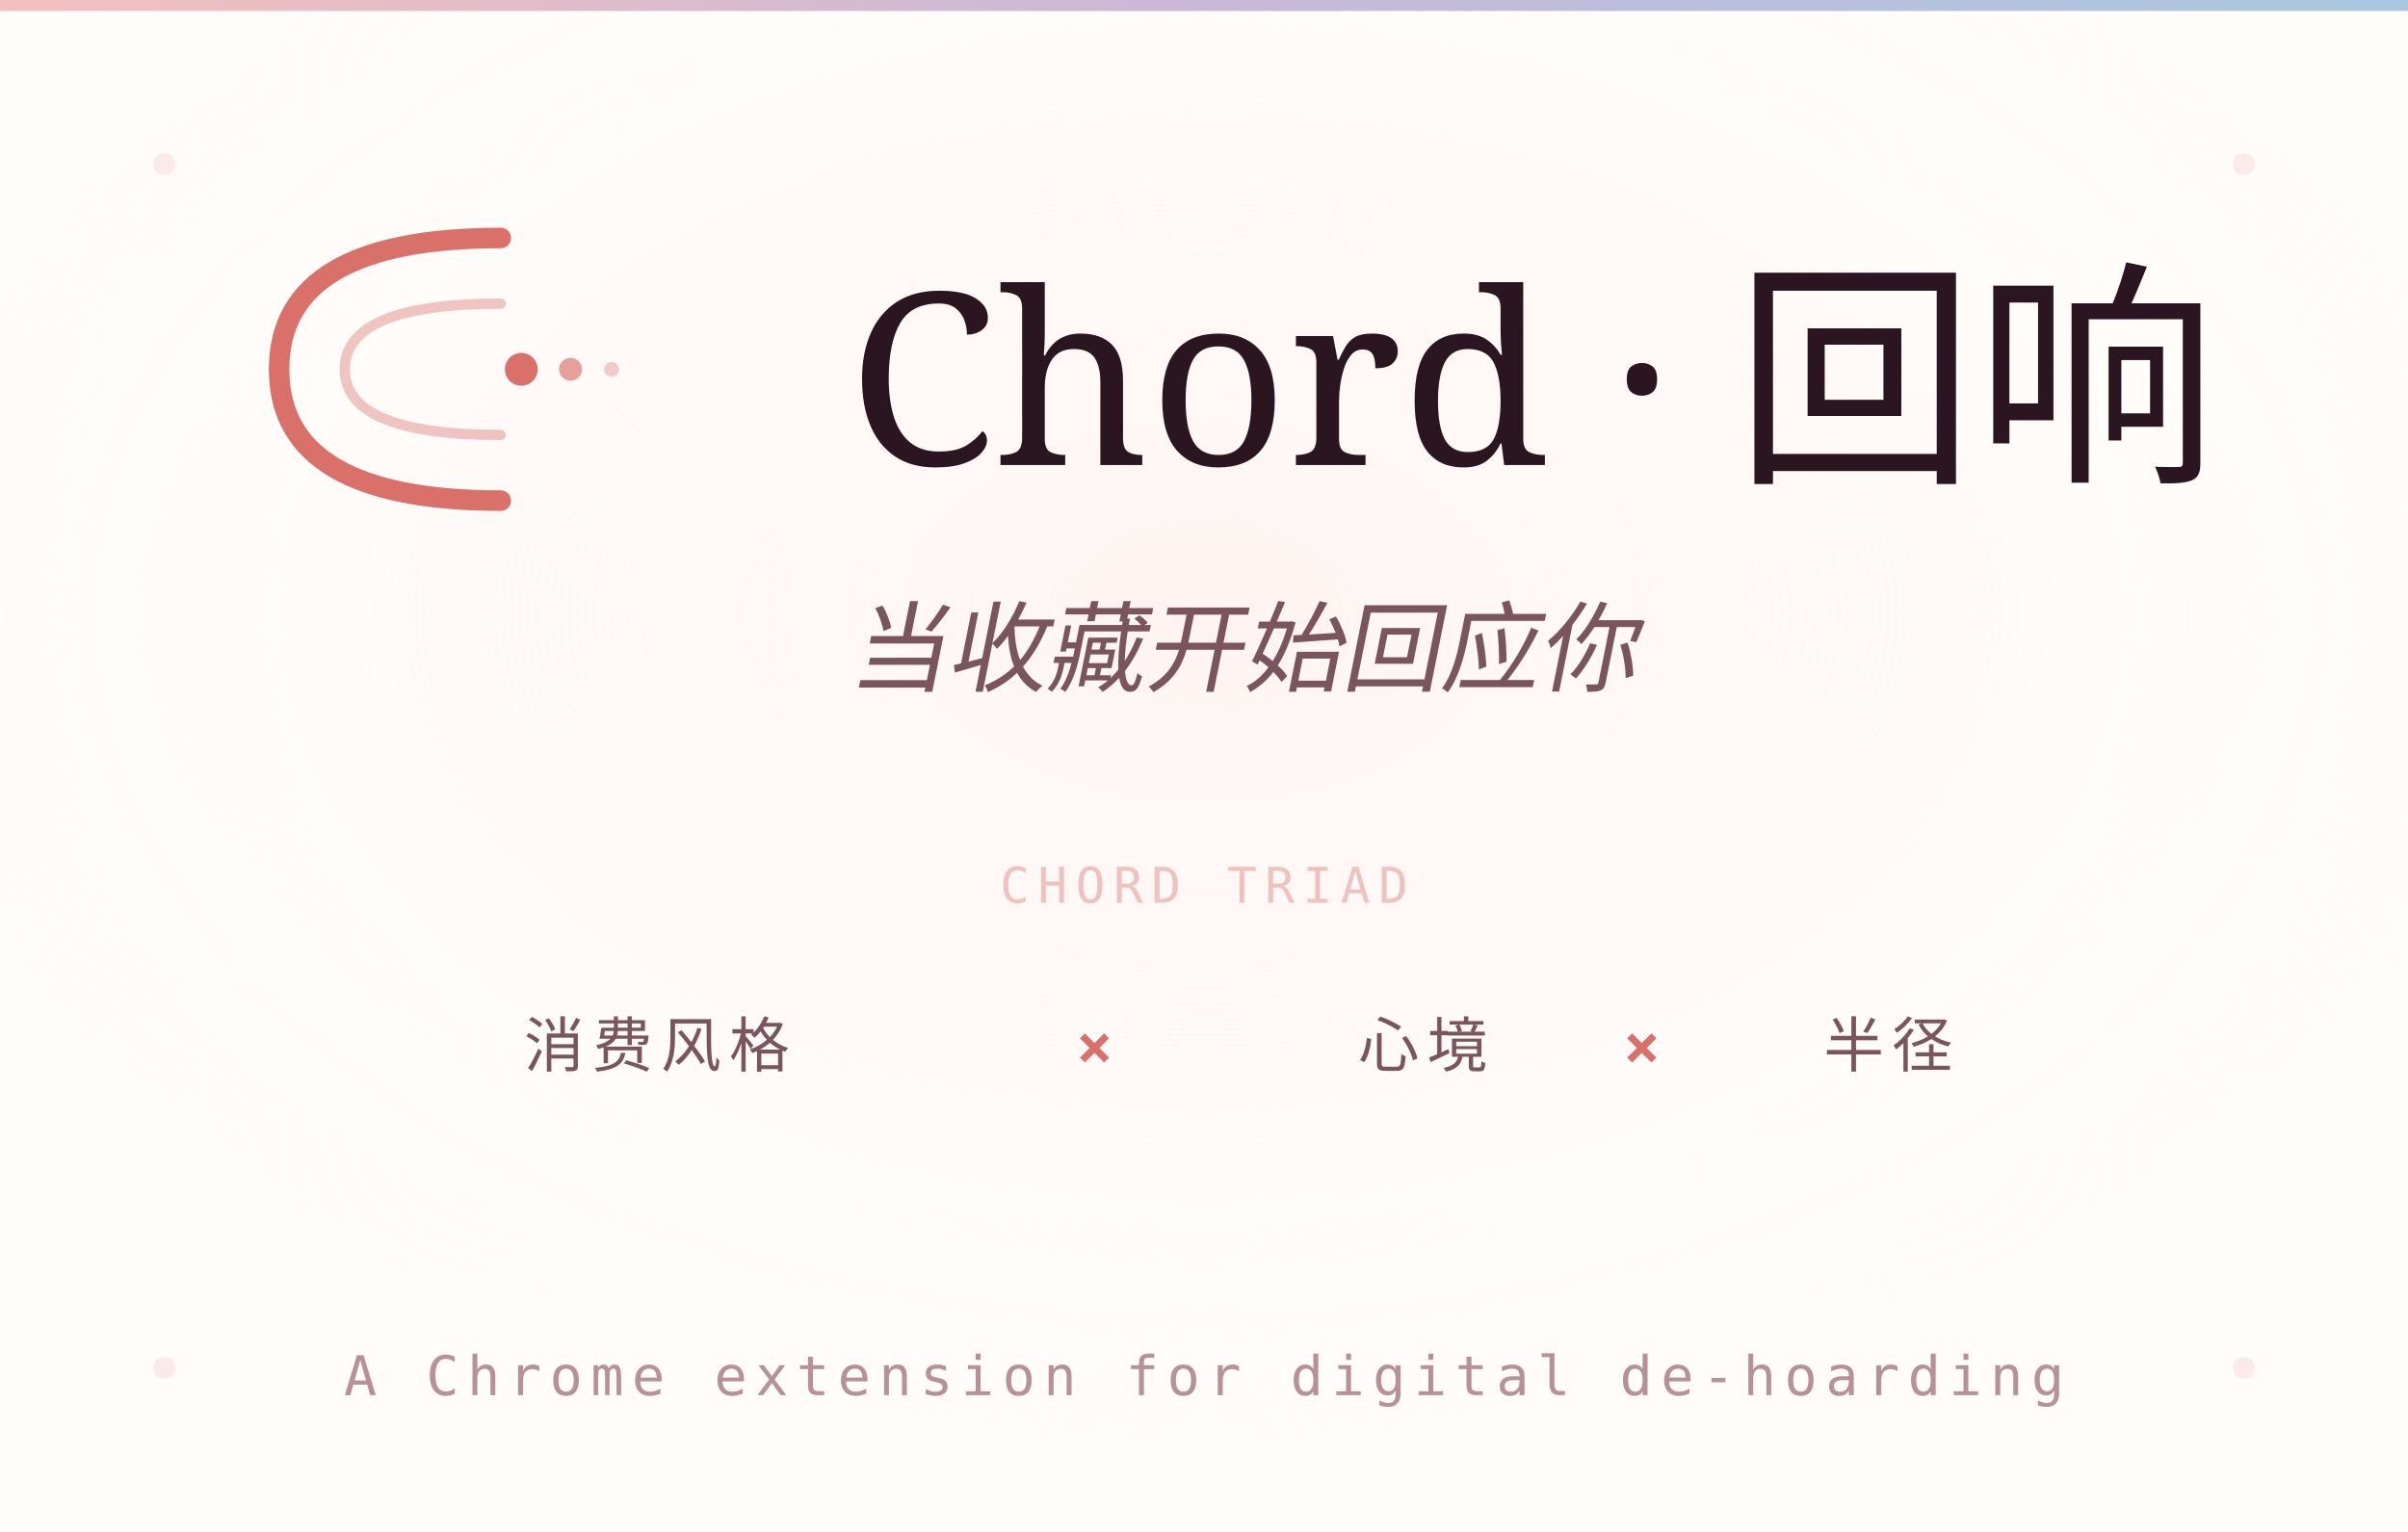
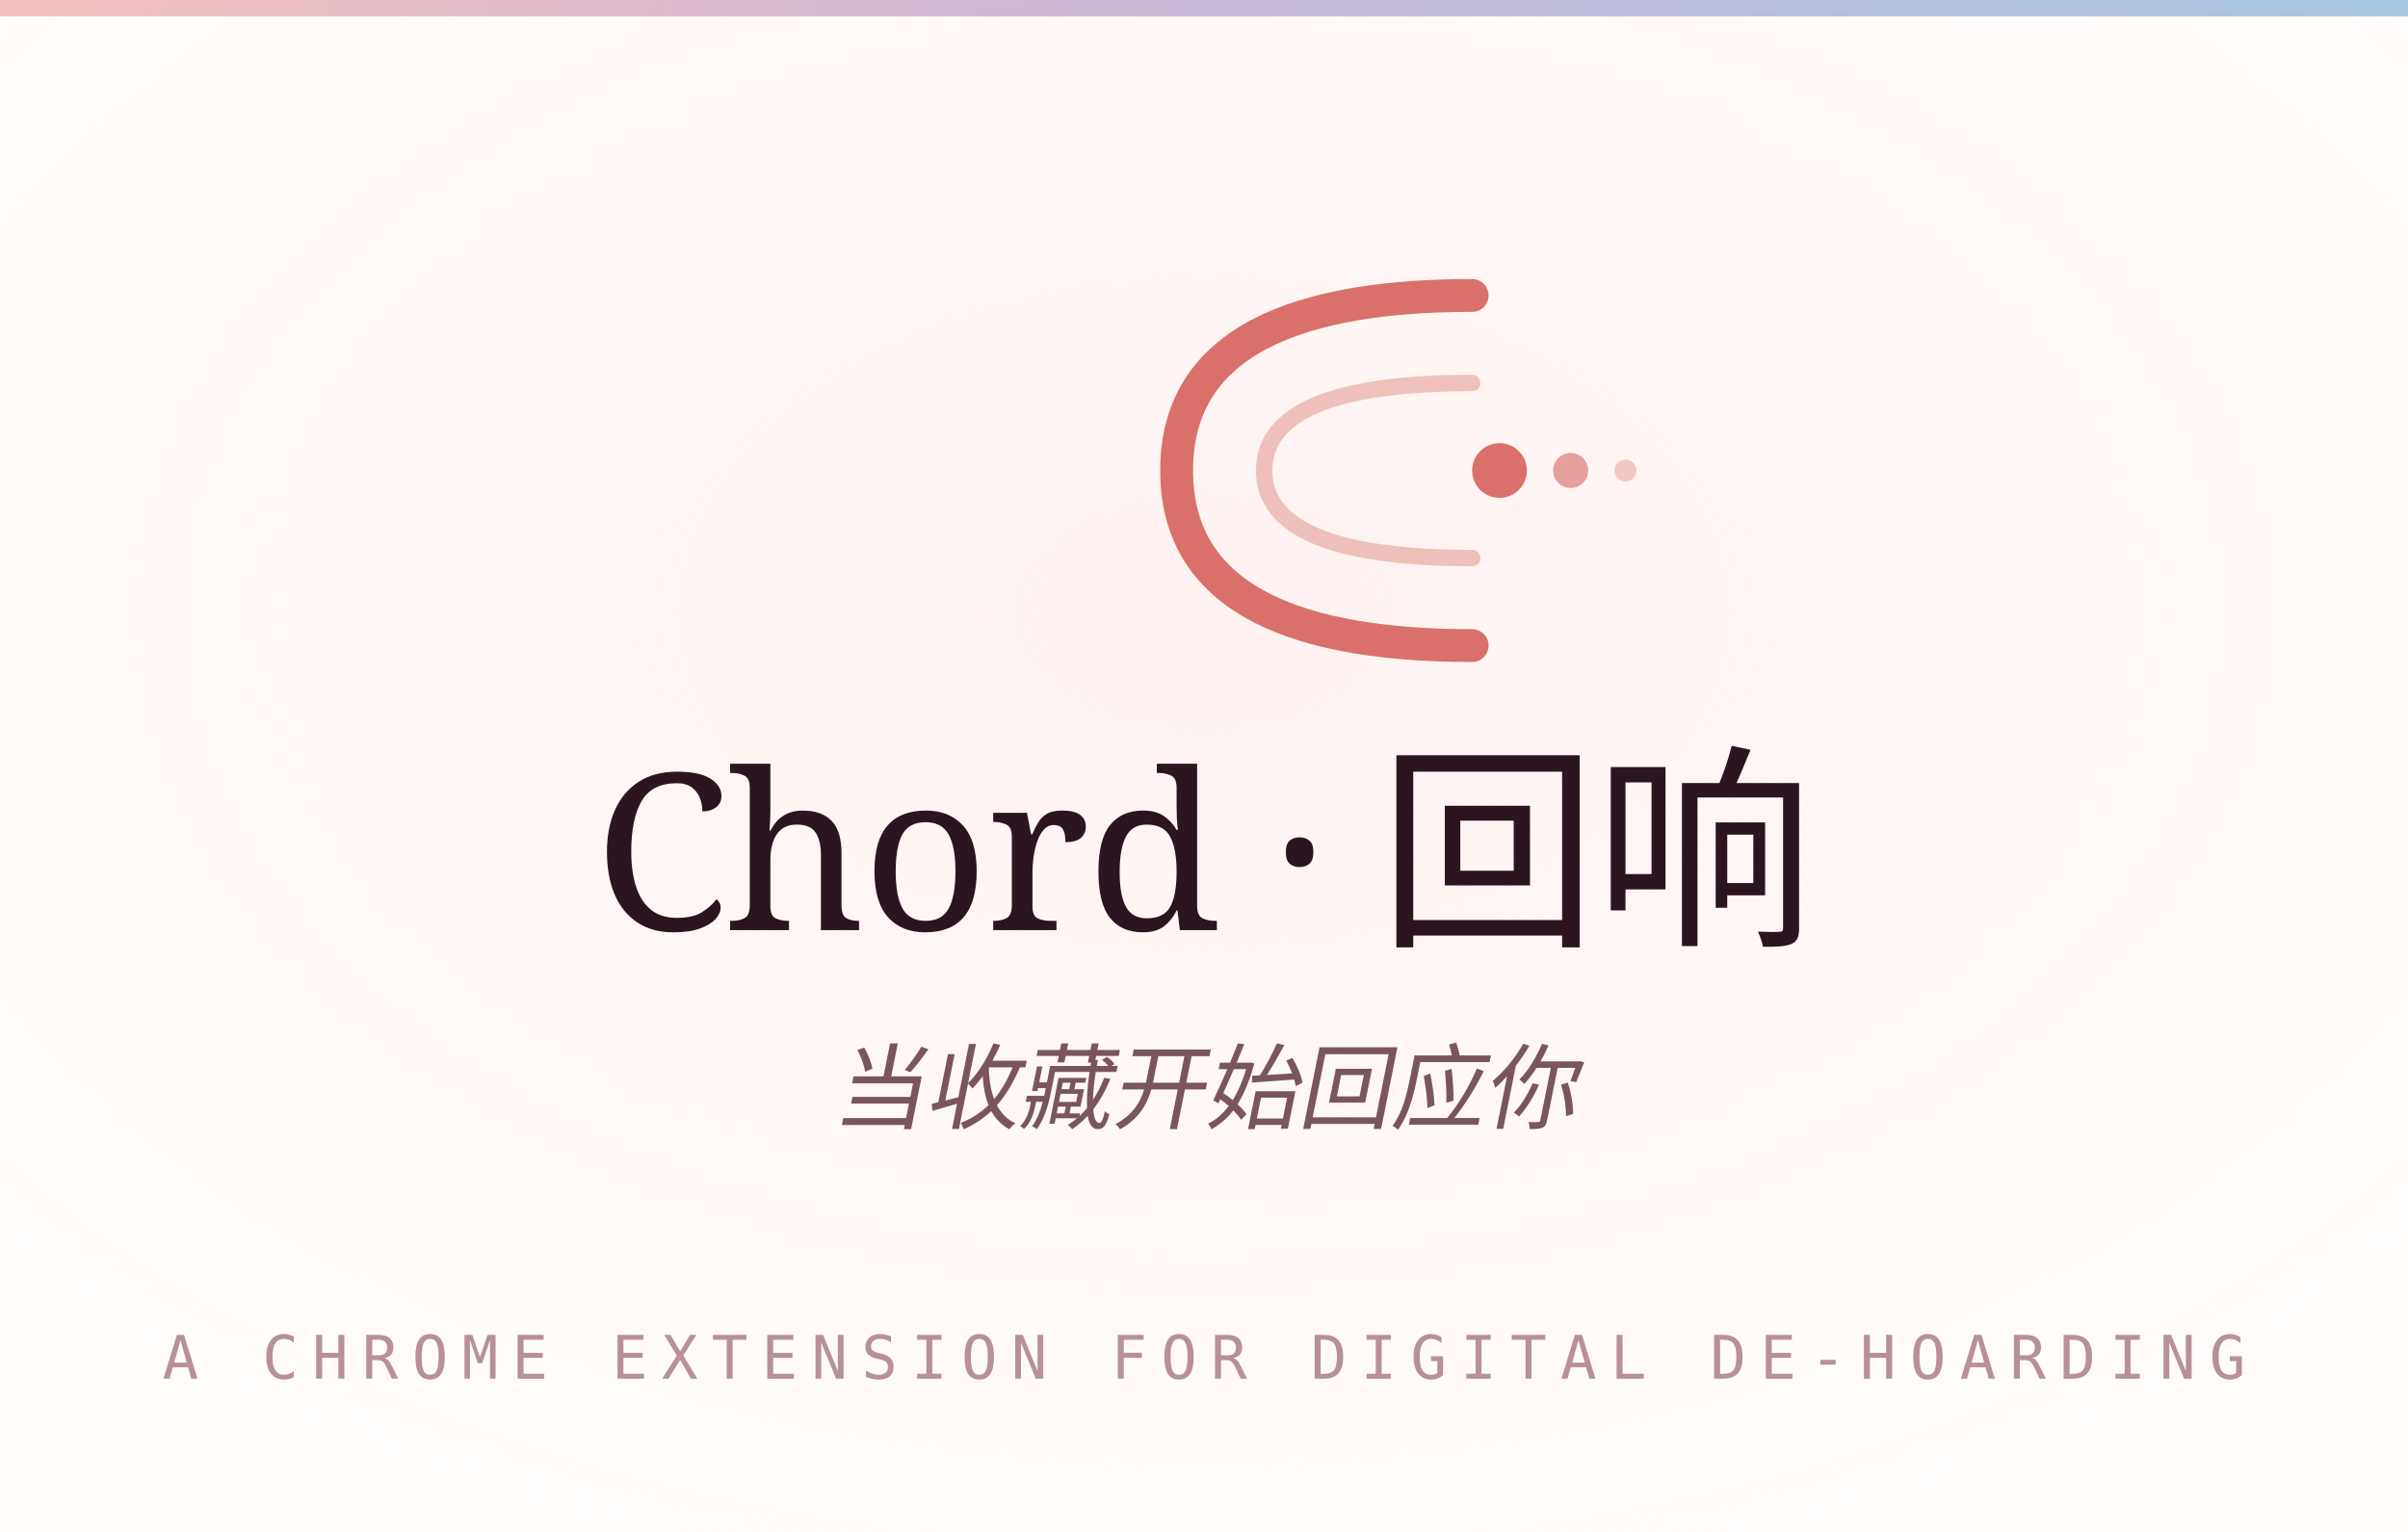
<svg xmlns="http://www.w3.org/2000/svg" viewBox="0 0 440 280" width="440" height="280">
  <defs>
    <linearGradient id="grad" x1="0" y1="0" x2="1" y2="0">
      <stop offset="0%" stop-color="#F5C0BE" />
      <stop offset="50%" stop-color="#C8B8D8" />
      <stop offset="100%" stop-color="#A8C8E0" />
    </linearGradient>
-     <radialGradient id="bgwash" cx="50%" cy="40%" r="60%">
-       <stop offset="0%" stop-color="#FDF0EF" stop-opacity="0.7" />
+     <radialGradient id="bgGlow" cx="50%" cy="40%" r="70%">
+       <stop offset="0%" stop-color="#FDF0EF" stop-opacity="0.85" />
+       <stop offset="60%" stop-color="#FFF5F4" stop-opacity="0.5" />
      <stop offset="100%" stop-color="#FFFCFA" stop-opacity="0" />
    </radialGradient>
  </defs>
  <rect width="440" height="280" fill="#FFFCFA" />
-   <rect width="440" height="280" fill="url(#bgwash)" />
-   <rect x="0" y="0" width="440" height="2" fill="url(#grad)" />
-   <g transform="translate(30, 30) scale(0.75)">
-     <path d="M82 18 Q28 18 28 50 Q28 82 82 82" stroke="#D9706A" stroke-width="5" stroke-linecap="round" fill="none" />
-     <path d="M82 34 Q44 34 44 50 Q44 66 82 66" stroke="#D9706A" stroke-width="2.5" stroke-linecap="round" fill="none" opacity="0.4" />
-     <circle cx="87" cy="50" r="4" fill="#D9706A" />
-     <circle cx="99" cy="50" r="2.8" fill="#D9706A" opacity="0.65" />
-     <circle cx="109" cy="50" r="1.8" fill="#D9706A" opacity="0.35" />
+   <rect width="440" height="280" fill="url(#bgGlow)" />
+   <rect x="0" y="0" width="440" height="3" fill="url(#grad)" />
+   <g transform="translate(187, 36)">
+     <path d="M82 18 Q28 18 28 50 Q28 82 82 82" stroke="#D9706A" stroke-width="6" stroke-linecap="round" fill="none" />
+     <path d="M82 34 Q44 34 44 50 Q44 66 82 66" stroke="#D9706A" stroke-width="3" stroke-linecap="round" fill="none" opacity="0.4" />
+     <circle cx="87" cy="50" r="5" fill="#D9706A" />
+     <circle cx="100" cy="50" r="3.2" fill="#D9706A" opacity="0.65" />
+     <circle cx="110" cy="50" r="2" fill="#D9706A" opacity="0.35" />
  </g>
-   <text x="155" y="85" font-family="'DM Serif Display','Noto Serif SC',Georgia,serif" font-size="44" font-weight="400" fill="#2A1520">
+   <text x="220" y="170" font-family="'DM Serif Display','Noto Serif SC',Georgia,serif" font-size="40" font-weight="400" fill="#2A1520" text-anchor="middle" letter-spacing="-0.5">
    Chord · 回响
  </text>
-   <text x="155" y="125" font-family="'Source Serif 4','Noto Serif SC',Georgia,serif" font-size="18" font-style="italic" fill="#7A5560">
+   <text x="220" y="205" font-family="'Source Serif 4','Noto Serif SC',Georgia,serif" font-size="17" font-style="italic" fill="#7A5560" text-anchor="middle">
    当收藏开始回应你
  </text>
-   <g transform="translate(220, 195)" text-anchor="middle" font-family="'DM Mono','SF Mono','Menlo',monospace" font-size="11" letter-spacing="1.5" fill="#7A5560">
-     <text x="0" y="-30" fill="#D9706A" opacity="0.4" font-size="9">CHORD TRIAD</text>
-     <text x="-100" y="0">消费风格</text>
-     <text x="-20" y="0" fill="#D9706A" font-weight="600">×</text>
-     <text x="40" y="0">心境</text>
-     <text x="80" y="0" fill="#D9706A" font-weight="600">×</text>
-     <text x="125" y="0">半径</text>
-   </g>
-   <line x1="170" y1="230" x2="270" y2="230" stroke="url(#grad)" stroke-width="1.5" stroke-linecap="round" />
-   <text x="220" y="255" font-family="'DM Mono','SF Mono','Menlo',monospace" font-size="10" letter-spacing="1.5" fill="#B89098" text-anchor="middle">
-     A Chrome extension for digital de-hoarding
+   <line x1="180" y1="225" x2="260" y2="225" stroke="url(#grad)" stroke-width="1.5" stroke-linecap="round" />
+   <text x="220" y="252" font-family="'DM Mono','SF Mono','Menlo',monospace" font-size="11" letter-spacing="2.5" fill="#B89098" text-anchor="middle">
+     A CHROME EXTENSION FOR DIGITAL DE-HOARDING
  </text>
-   <g fill="#F5C0BE" opacity="0.3">
-     <circle cx="30" cy="30" r="2" />
-     <circle cx="410" cy="30" r="2" />
-     <circle cx="30" cy="250" r="2" />
-     <circle cx="410" cy="250" r="2" />
-   </g>
</svg>
